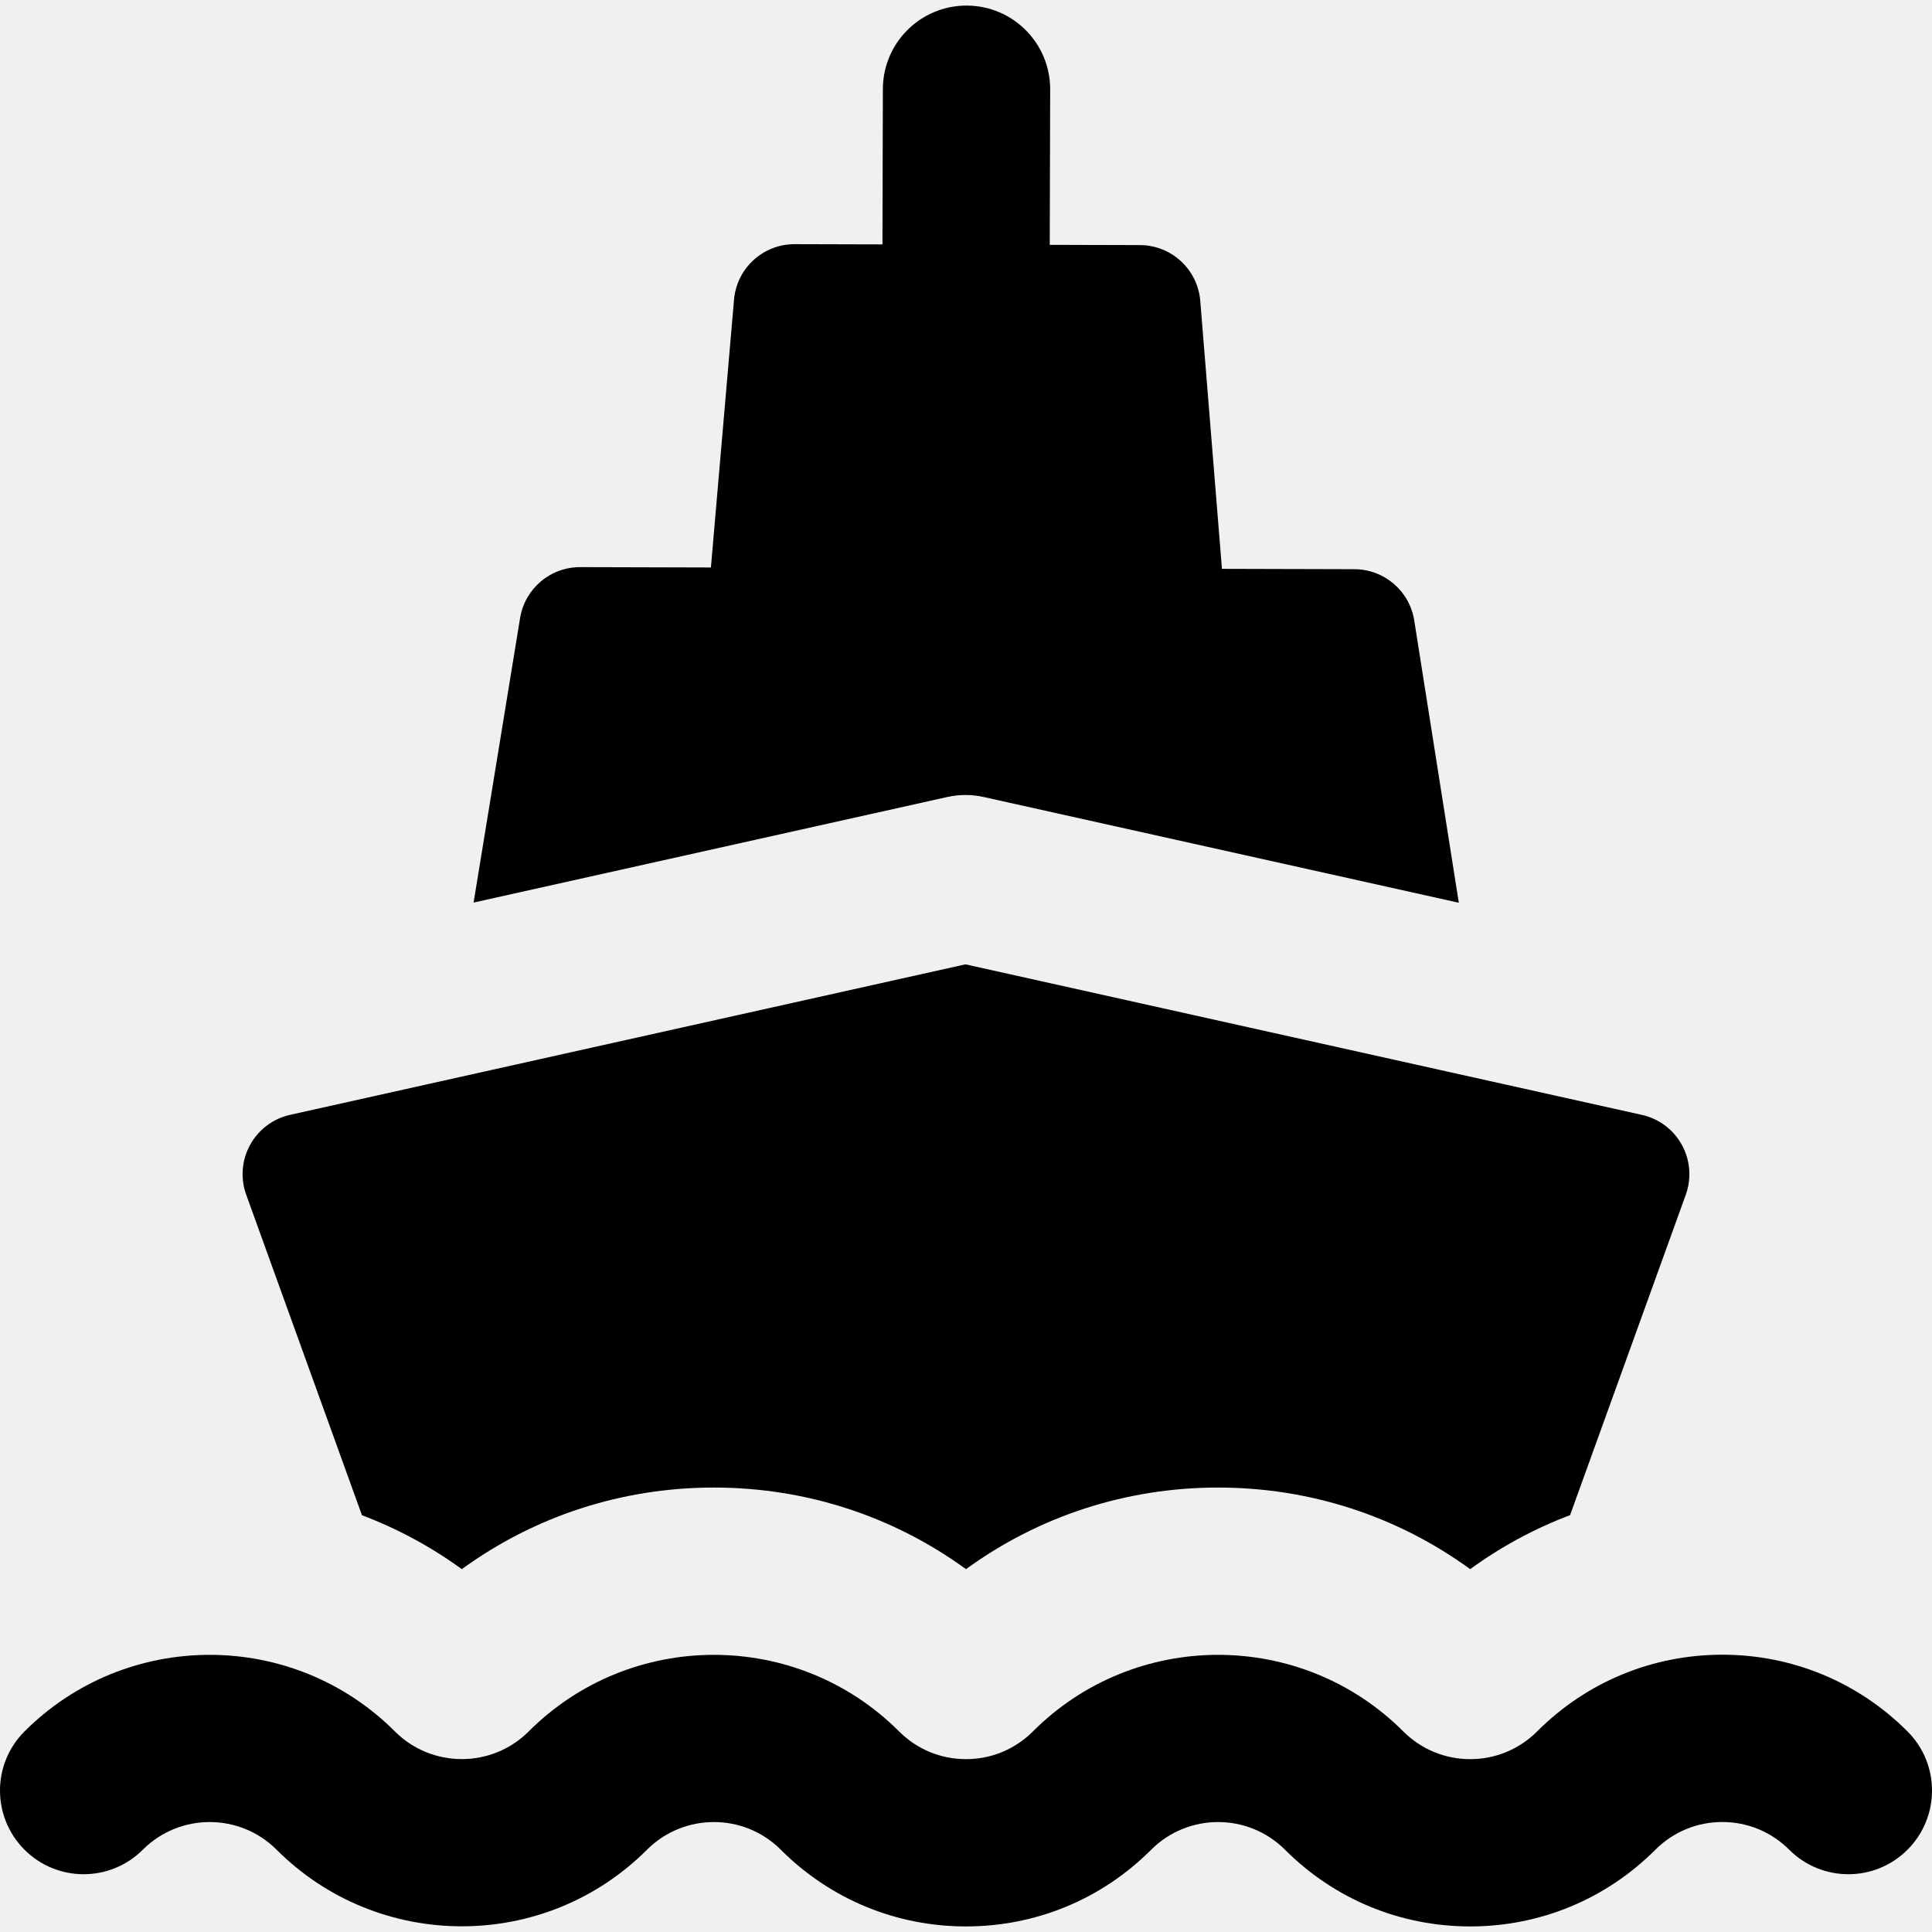
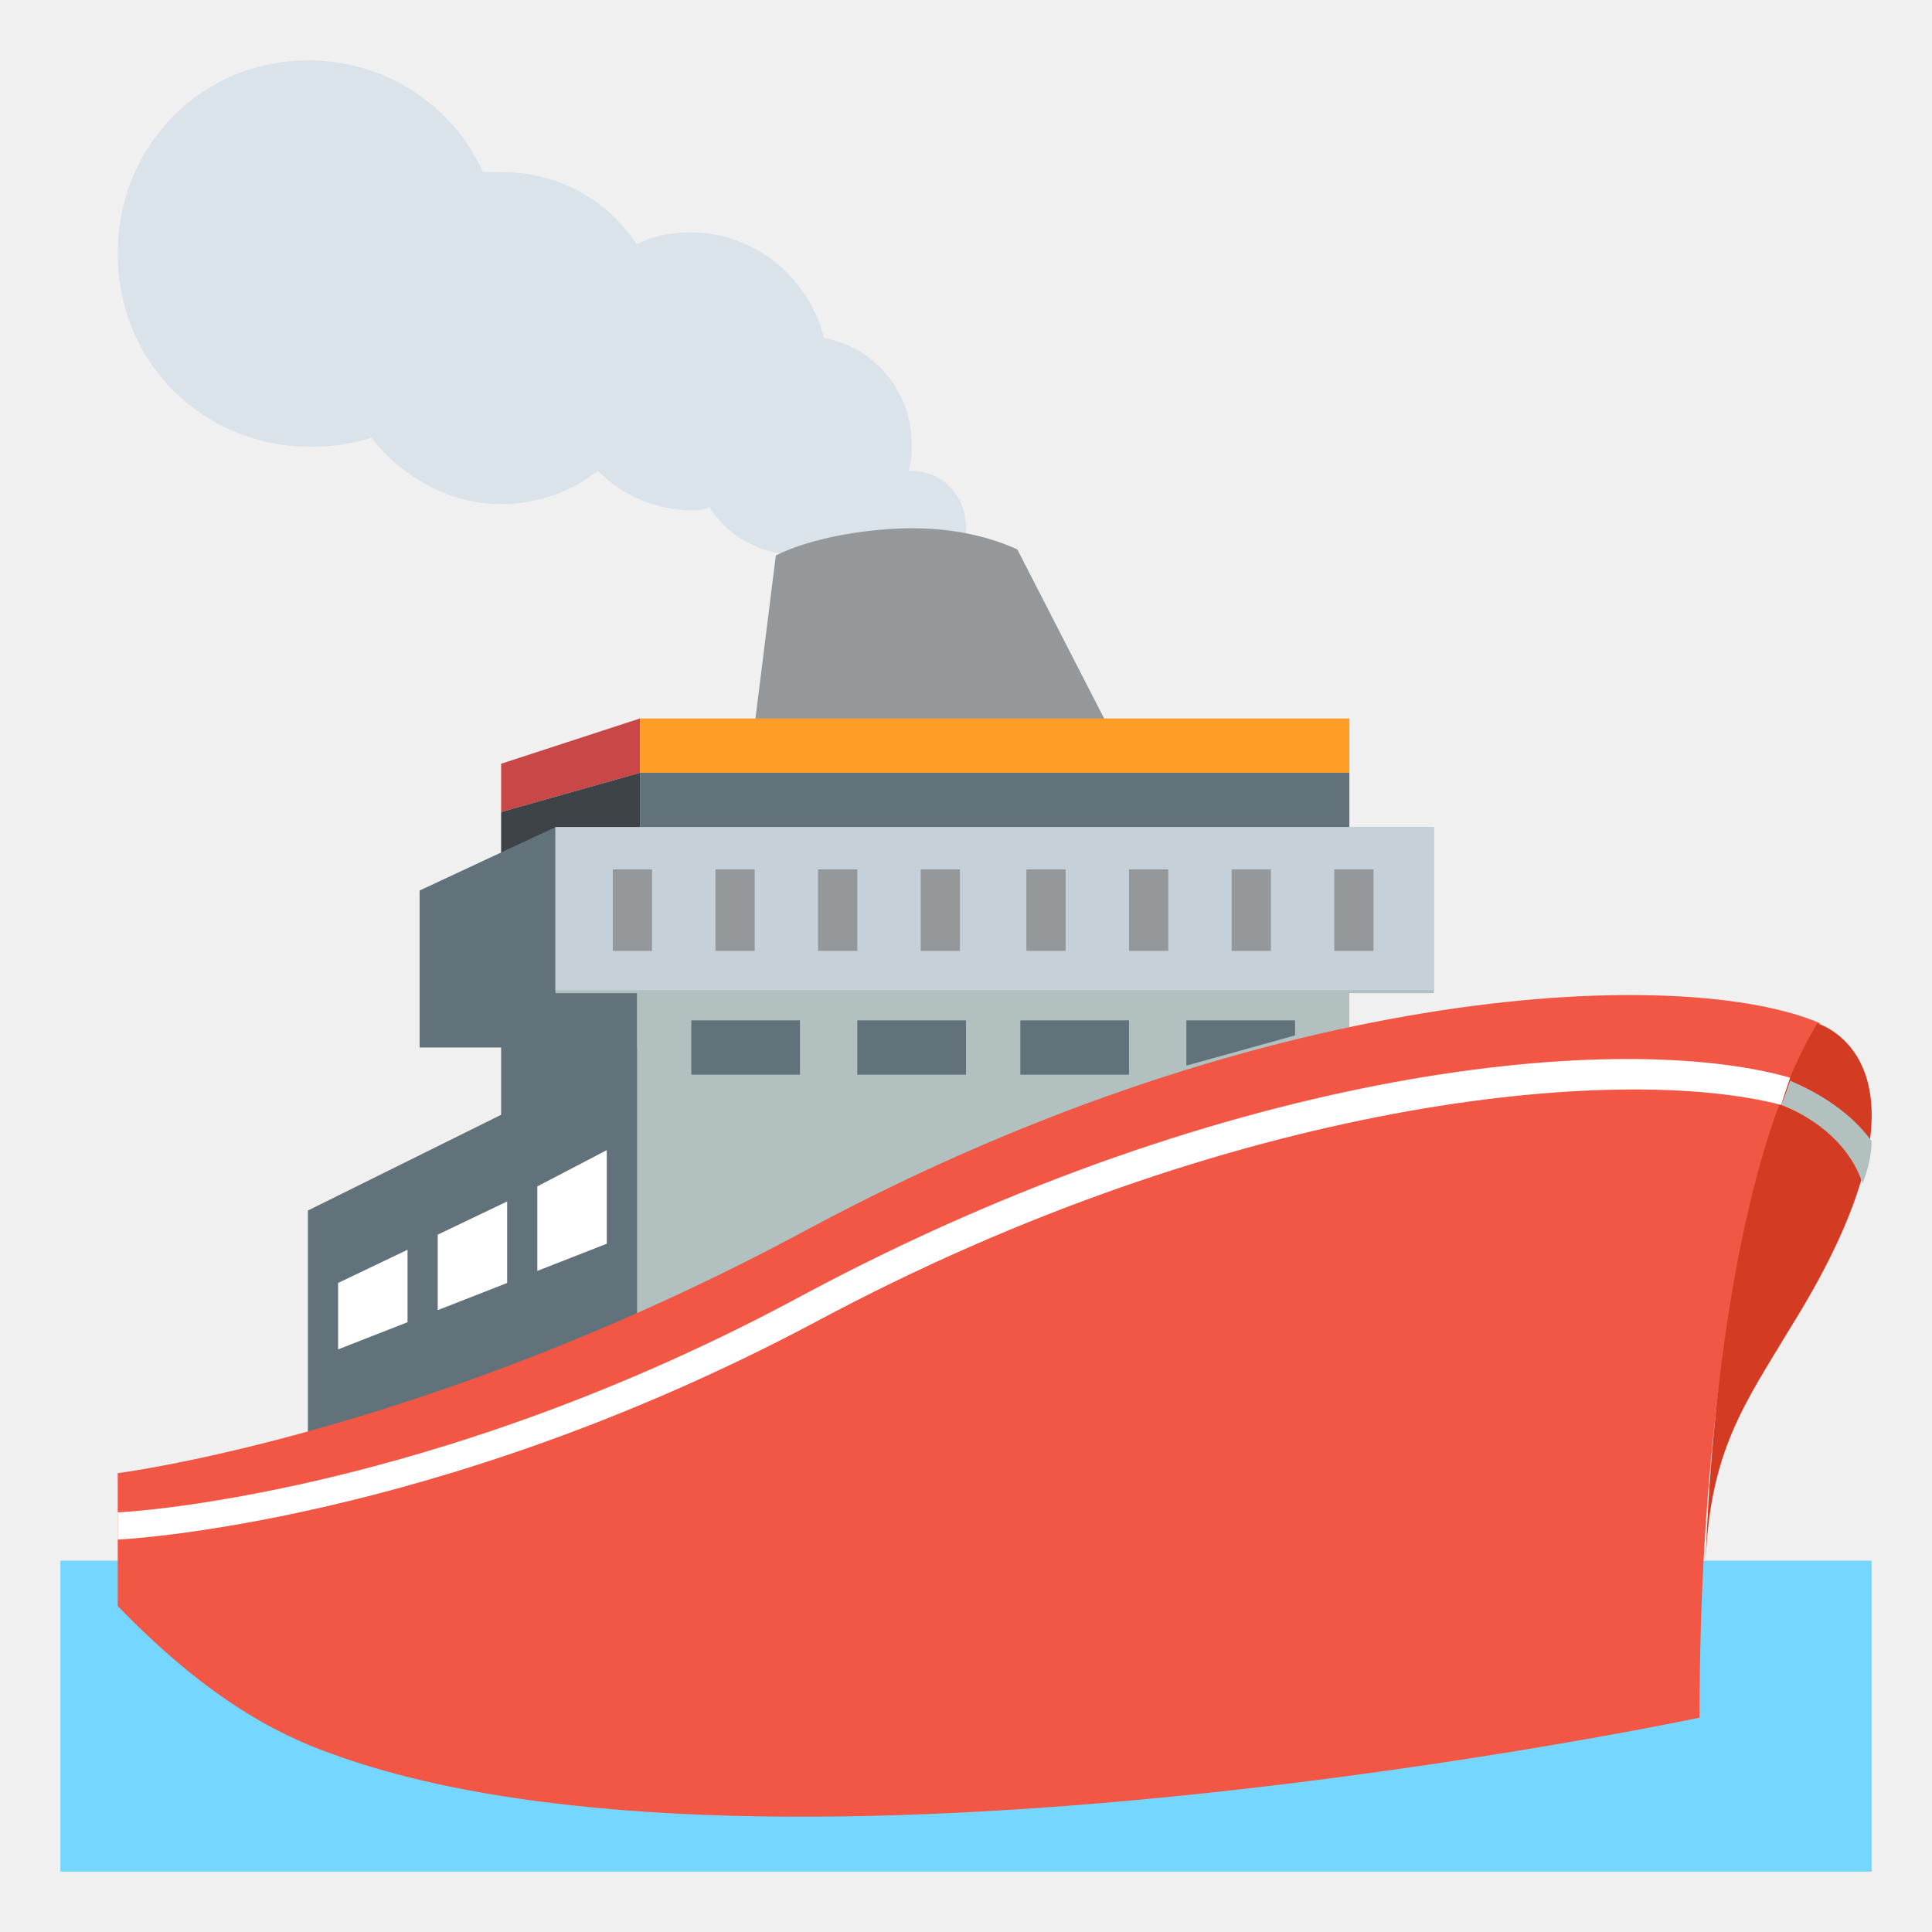
- <svg xmlns="http://www.w3.org/2000/svg" fill="#000000" height="800px" width="800px" version="1.1" id="Capa_1" viewBox="0 0 461.941 461.941" xml:space="preserve">
-   <g>
-     <path d="M226.496,190.563c2.862-0.638,5.832-0.639,8.695-0.001l113.612,25.286l-10.658-67.5c-1.112-7.041-7.171-12.233-14.3-12.252   l-31.675-0.085l-5.185-64.064c-0.609-7.523-6.882-13.325-14.43-13.345l-21.56-0.058l0.1-37.157   c0.03-11.045-8.9-20.024-19.946-20.054c-0.019,0-0.036,0-0.055,0c-11.02,0-19.969,8.919-19.999,19.946l-0.1,37.157l-20.988-0.056   c-7.548-0.021-13.852,5.747-14.501,13.268l-5.529,64.036l-31.26-0.084c-7.128-0.019-13.216,5.14-14.365,12.175l-11.116,68.028   L226.496,190.563z" />
-     <path d="M110.416,375.186c17.402-12.674,38.307-19.514,60.277-19.514c21.969,0,42.875,6.841,60.277,19.514   c17.402-12.674,38.307-19.514,60.277-19.514c21.969,0,42.872,6.84,60.275,19.512c7.392-5.388,15.418-9.711,23.883-12.916   l27.664-76.601c1.417-3.924,1.077-8.268-0.932-11.924c-2.01-3.656-5.495-6.27-9.567-7.177l-161.721-35.994L69.365,266.558   c-4.071,0.907-7.556,3.522-9.565,7.178c-2.009,3.656-2.348,7.999-0.931,11.922l27.675,76.632   C95.007,365.49,103.029,369.806,110.416,375.186z" />
-     <path d="M456.083,413.984c-11.828-11.828-27.554-18.342-44.281-18.342s-32.453,6.514-44.281,18.342   c-4.273,4.273-9.954,6.626-15.997,6.626c-6.043,0-11.724-2.353-15.996-6.626c-12.209-12.208-28.246-18.312-44.282-18.312   c-16.036,0-32.072,6.104-44.28,18.312c-4.273,4.273-9.954,6.626-15.997,6.626c-6.043,0-11.724-2.353-15.996-6.626   c-12.209-12.208-28.246-18.312-44.282-18.312c-16.036,0-32.072,6.104-44.28,18.312c-4.41,4.41-10.204,6.615-15.996,6.615   c-5.794,0-11.586-2.205-15.997-6.615c-12.208-12.208-28.245-18.312-44.281-18.312c-16.036,0-32.072,6.104-44.28,18.312   c-7.811,7.811-7.811,20.474,0,28.284c7.81,7.81,20.473,7.811,28.284,0c4.41-4.41,10.203-6.615,15.997-6.615   s11.586,2.205,15.997,6.616c12.208,12.208,28.244,18.312,44.28,18.312s32.073-6.104,44.281-18.312   c4.41-4.411,10.204-6.616,15.997-6.616s11.586,2.205,15.996,6.616c11.827,11.827,27.554,18.341,44.28,18.341c0,0,0,0,0,0h0   c16.727,0,32.453-6.514,44.281-18.342c4.41-4.41,10.204-6.615,15.997-6.615s11.586,2.205,15.996,6.616   c11.827,11.827,27.554,18.341,44.28,18.341h0h0c16.727,0,32.453-6.514,44.281-18.342c4.273-4.272,9.954-6.626,15.997-6.626   c6.043,0,11.724,2.354,15.997,6.626c7.811,7.81,20.473,7.811,28.284,0C463.894,434.458,463.894,421.794,456.083,413.984z" />
+ <svg xmlns="http://www.w3.org/2000/svg" width="800px" height="800px" viewBox="0 0 64 64" aria-hidden="true" role="img" class="iconify iconify--emojione" preserveAspectRatio="xMidYMid meet">
+   <path fill="#c94747" d="M21.2 23.8l-4.6 1.5v1.6l4.6-1.3z">
+ 
+ </path>
+   <path fill="#3e4347" d="M21.2 25.6l-4.6 1.3v1.8l4.6-1.3z">
+ 
+ </path>
+   <path fill="#75d6ff" d="M2 51.7h60V62H2z">
+ 
+ </path>
+   <path d="M30.2 15.6h-.1c.1-.3.1-.6.1-.9c0-1.7-1.2-3.2-2.9-3.5c-.5-2-2.3-3.5-4.4-3.5c-.6 0-1.3.1-1.8.4c-1-1.5-2.6-2.4-4.5-2.4H16C15 3.5 12.8 2 10.2 2C6.7 2 3.9 4.8 3.9 8.4s2.8 6.4 6.4 6.4c.7 0 1.4-.1 2-.3c1 1.3 2.6 2.2 4.3 2.2c1.2 0 2.3-.4 3.2-1.1c.8.8 1.9 1.3 3.1 1.3c.2 0 .4 0 .6-.1c.6 1 1.8 1.6 3 1.6c.7 0 1.3-.2 1.9-.5c.2.8.9 1.4 1.8 1.4c1 0 1.8-.8 1.8-1.8c0-1.1-.8-1.9-1.8-1.9" fill="#dae3ea">
+ 
+ </path>
+   <path d="M33.7 18.2c-1.1-.5-2.3-.7-3.5-.7c-1.4 0-3.3.3-4.5.9l-.9 7.2h12.7l-3.8-7.4" fill="#94989b">
+ 
+ </path>
+   <path fill="#62727a" d="M18.4 27.4l-4.5 2.1v5.2h2.7v10.9h23.6V33.8z">
+ 
+ </path>
+   <path fill="#b2c1c0" d="M18.4 27.4v5.5h2.7v11.8h23.6V32.9h2.8v-5.5z">
+ 
+ </path>
+   <path fill="#62727a" d="M21.1 47.5l-10.9 1.7v-9.1l10.9-5.4z">
+ 
+ </path>
+   <path d="M56.3 56.9S25.5 63.4 11 58.1c-2-.7-4.3-2-7.1-4.9v-4.4s10.3-1.3 22.9-8.1c15.5-8.3 29.1-8.7 33.5-6.8c-.1-.1-4 6.2-4 23" fill="#f15744">
+ 
+ </path>
+   <path d="M56.5 51.9c.1-3.8 1.3-5.4 2.8-7.9c5.5-8.8.9-10.1.9-10.1c-3.5 5.8-3.7 18-3.7 18" fill="#d33b23">
+ 
+ </path>
+   <path d="M59.3 35.7c-5.6-1.6-18.5-.4-32.7 7.2C14.2 49.6 4 50.1 3.9 50.1v.9c.1 0 10.5-.5 23.1-7.2c13.8-7.4 26.6-8.6 32-7.2l.3-.9" fill="#ffffff">
+ 
+ </path>
+   <path d="M59.3 35.8c-.1.3-.2.6-.3.8c.8.3 2.2 1.1 2.7 2.6c.2-.5.3-1 .3-1.4c-.8-1.1-2-1.7-2.7-2" fill="#b2c1c0">
+ 
+ </path>
+   <path fill="#62727a" d="M21.2 25.6h23.5v1.8H21.2z">
+ 
+ </path>
+   <path fill="#ff9d27" d="M21.2 23.8h23.5v1.8H21.2z">
+ 
+ </path>
+   <path fill="#c5d0d8" d="M18.4 27.4h29.1v5.4H18.4z">
+ 
+ </path>
+   <g fill="#94989b">
+     <path d="M20.3 28.8h1.3v2.7h-1.3z">
+ 
+ </path>
+     <path d="M23.7 28.8H25v2.7h-1.3z">
+ 
+ </path>
+     <path d="M27.1 28.8h1.3v2.7h-1.3z">
+ 
+ </path>
+     <path d="M30.5 28.8h1.3v2.7h-1.3z">
+ 
+ </path>
+     <path d="M34 28.8h1.3v2.7H34z">
+ 
+ </path>
+     <path d="M37.4 28.8h1.3v2.7h-1.3z">
+ 
+ </path>
+     <path d="M40.8 28.8h1.3v2.7h-1.3z">
+ 
+ </path>
+     <path d="M44.2 28.8h1.3v2.7h-1.3z">
+ 
+ </path>
+   </g>
+   <g fill="#62727a">
+     <path d="M22.9 33.8h3.6v1.8h-3.6z">
+ 
+ </path>
+     <path d="M42.9 34.3l-3.6 1v-1.5h3.6z">
+ 
+ </path>
+     <path d="M33.8 33.8h3.6v1.8h-3.6z">
+ 
+ </path>
+     <path d="M28.4 33.8H32v1.8h-3.6z">
+ 
+ </path>
+   </g>
+   <g fill="#ffffff">
+     <path d="M13.5 41.4l-2.3 1.1v2.2l2.3-.9z">
+ 
+ </path>
+     <path d="M20.1 38.1l-2.3 1.2v2.8l2.3-.9z">
+ 
+ </path>
+     <path d="M16.8 39.8l-2.3 1.1v2.5l2.3-.9z">
+ 
+ </path>
  </g>
</svg>
